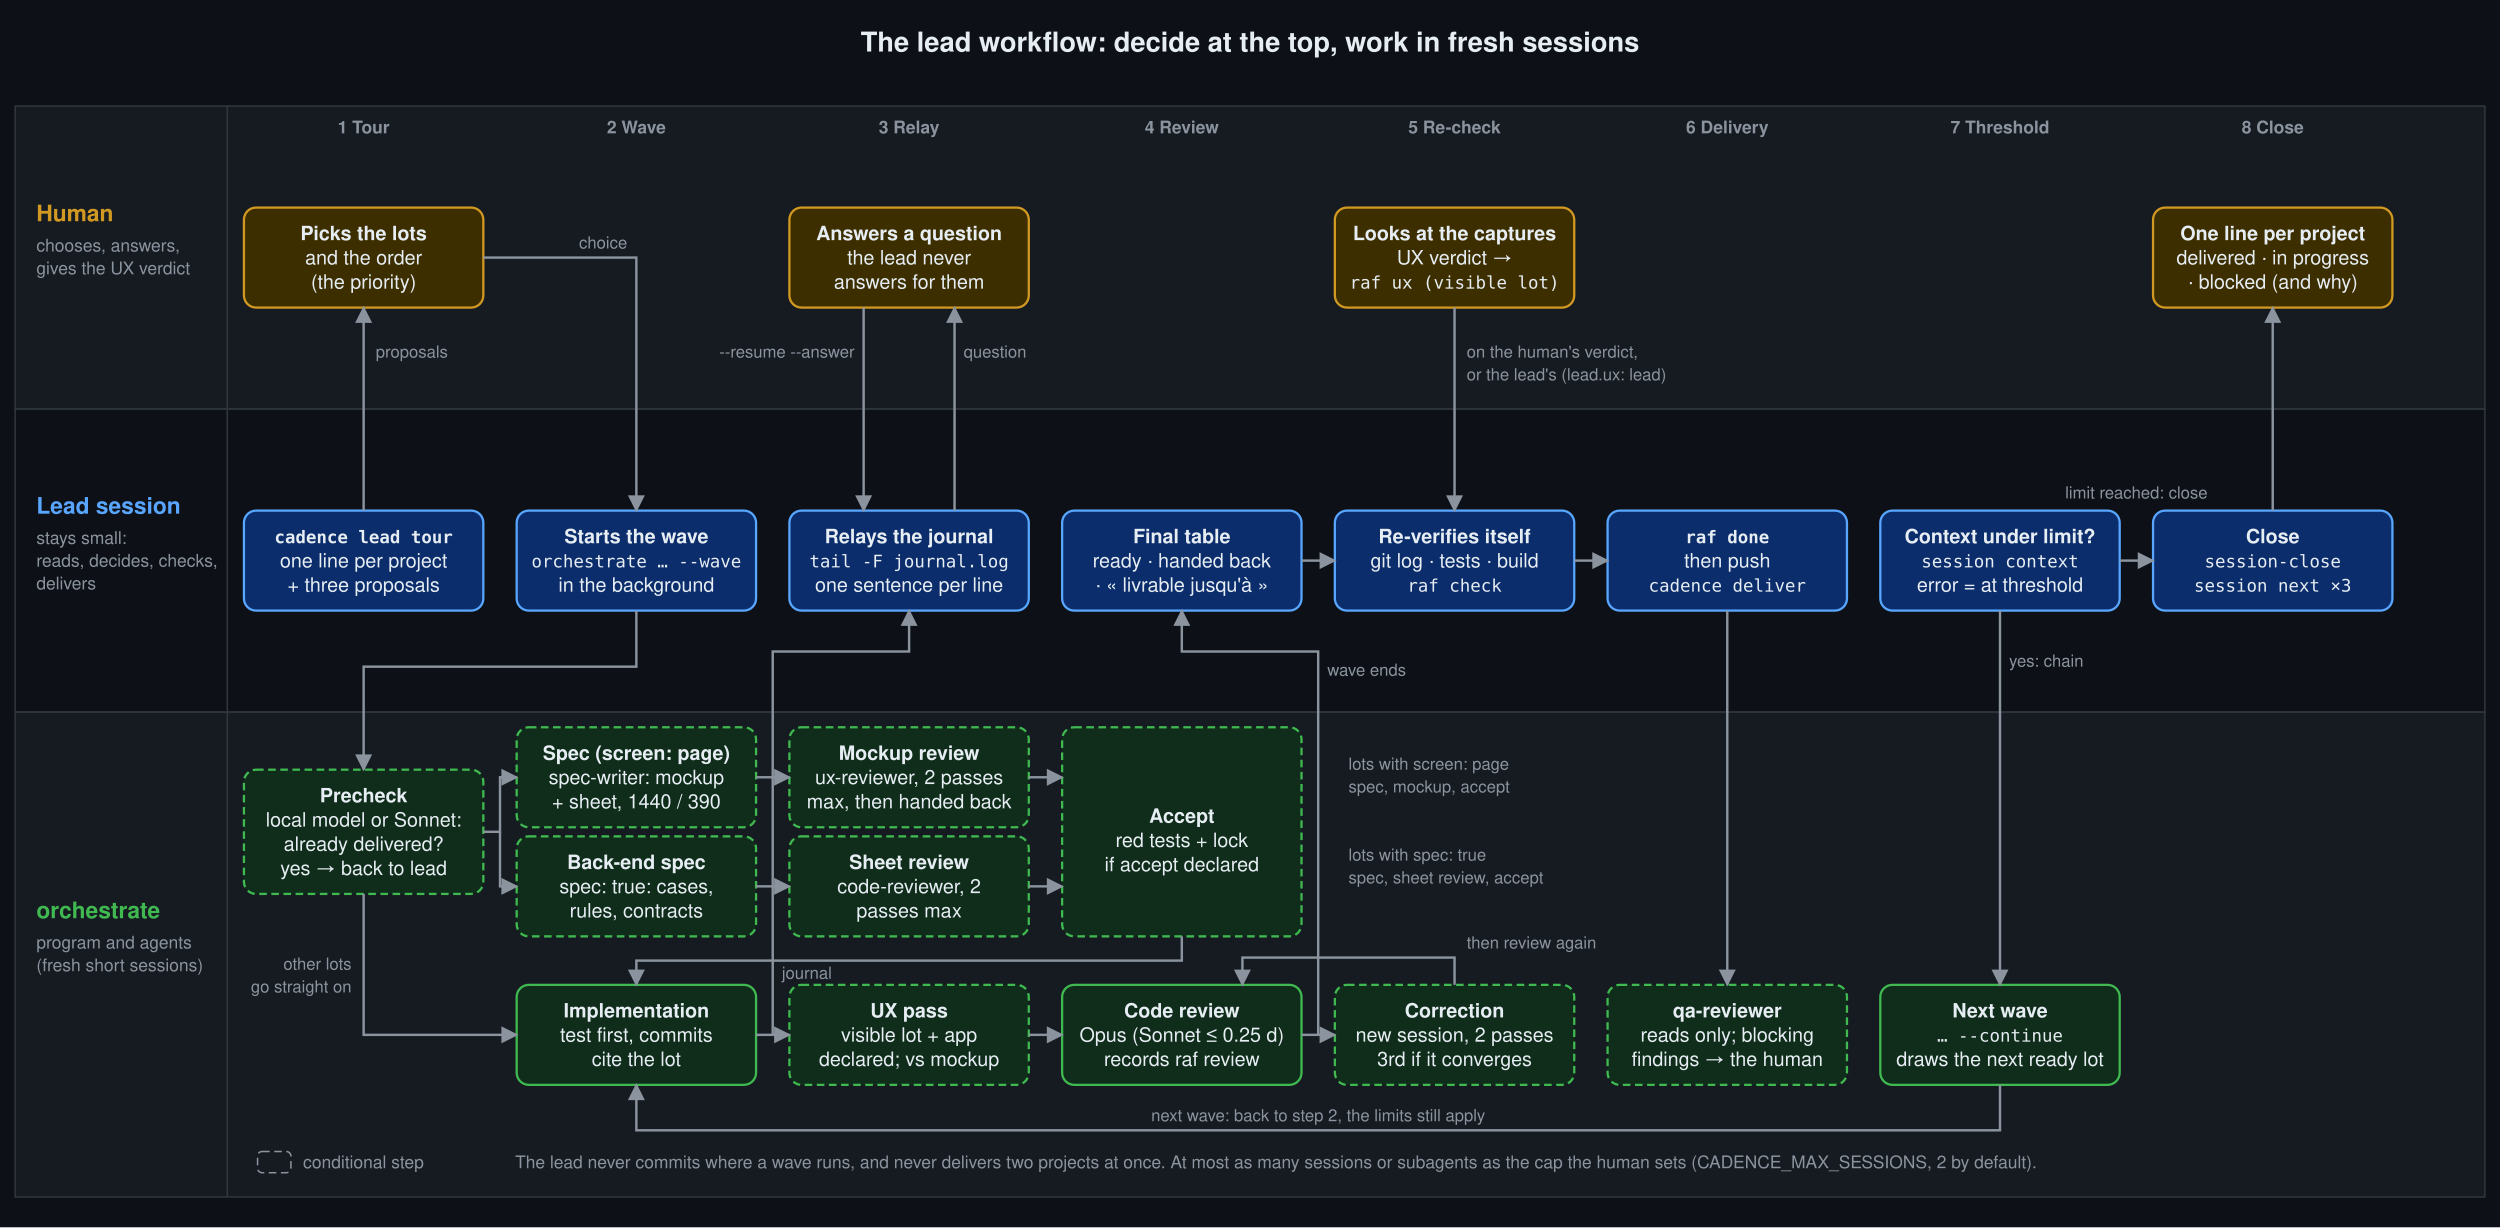
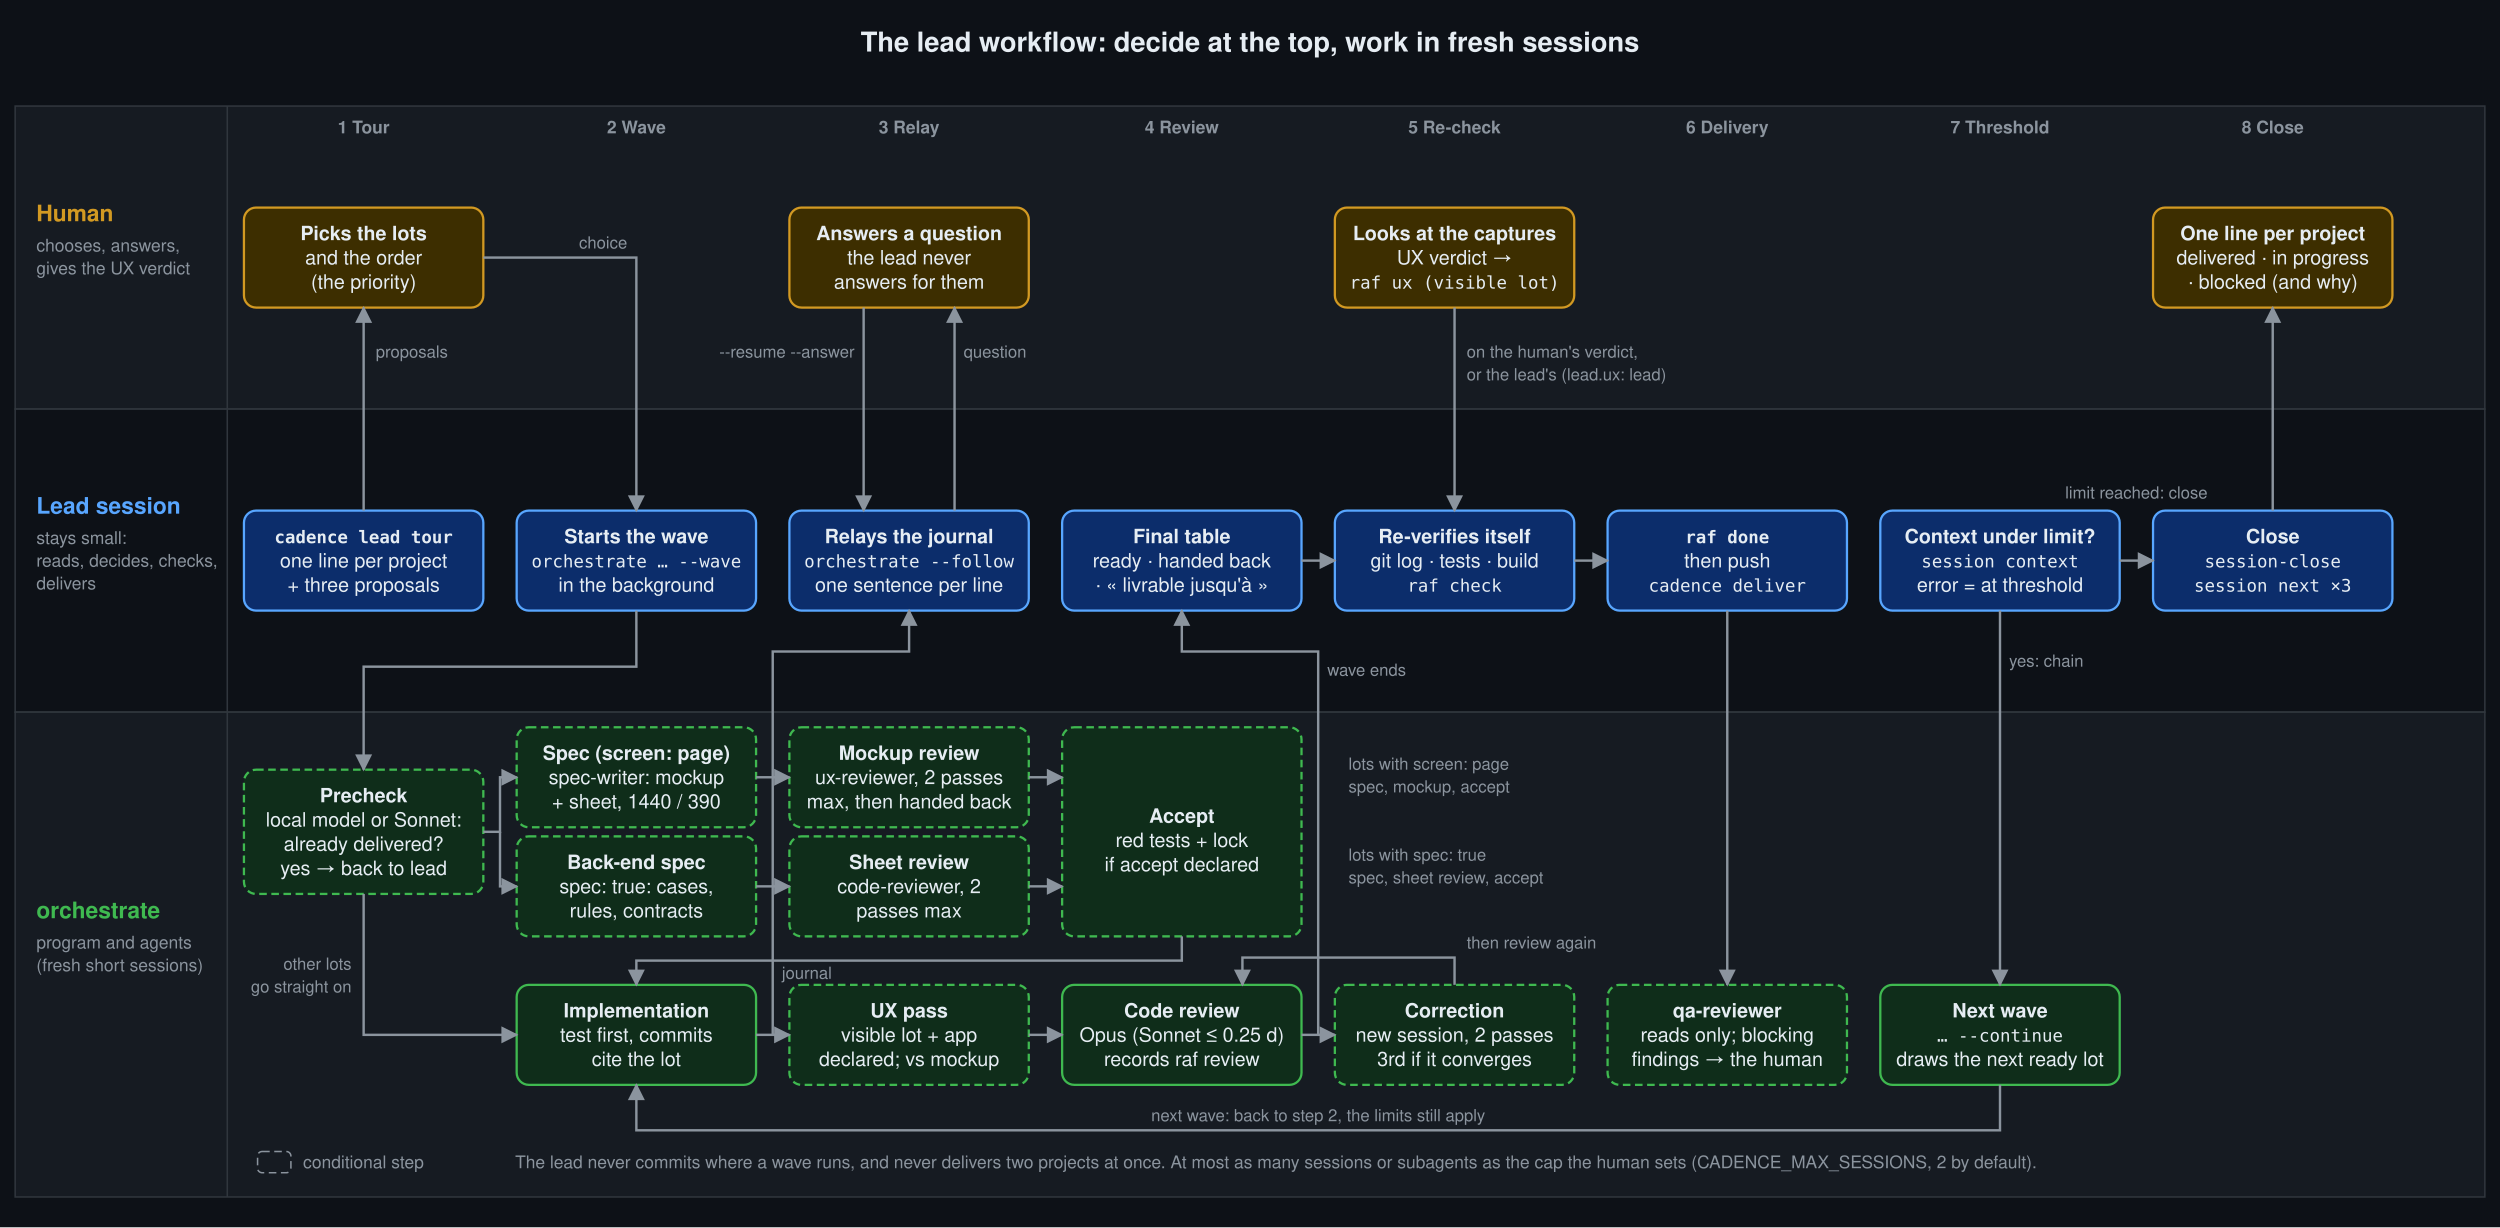
<svg xmlns="http://www.w3.org/2000/svg" viewBox="0 0 1650 810" width="1650" height="810" role="img" font-family="-apple-system,BlinkMacSystemFont,'Segoe UI',Helvetica,Arial,sans-serif" font-size="13" fill="#e6edf3">
  <defs>
    <marker id="arr" viewBox="0 0 10 10" refX="9" refY="5" markerWidth="7" markerHeight="7" orient="auto-start-reverse">
      <path d="M0,0 L10,5 L0,10 z" fill="#8b949e" />
    </marker>
    <marker id="arrw" viewBox="0 0 10 10" refX="9" refY="5" markerWidth="7" markerHeight="7" orient="auto-start-reverse">
      <path d="M0,0 L10,5 L0,10 z" fill="#ff7b72" />
    </marker>
  </defs>
  <rect width="1650" height="810" fill="#0d1117" />
  <text x="825" y="34" text-anchor="middle" font-size="18" font-weight="600">The lead workflow: decide at the top, work in fresh sessions</text>
  <rect x="10" y="70" width="1630" height="200" fill="#161b22" stroke="#30363d" />
  <line x1="150" y1="70" x2="150" y2="270" stroke="#30363d" />
  <text x="24" y="146" font-weight="700" font-size="15" fill="#d29922">Human</text>
  <text x="24" y="166" font-size="11.5" fill="#8b949e">chooses, answers,</text>
  <text x="24" y="181" font-size="11.5" fill="#8b949e">gives the UX verdict</text>
  <rect x="10" y="270" width="1630" height="200" fill="#0d1117" stroke="#30363d" />
  <line x1="150" y1="270" x2="150" y2="470" stroke="#30363d" />
  <text x="24" y="339" font-weight="700" font-size="15" fill="#58a6ff">Lead session</text>
  <text x="24" y="359" font-size="11.5" fill="#8b949e">stays small:</text>
  <text x="24" y="374" font-size="11.5" fill="#8b949e">reads, decides, checks,</text>
  <text x="24" y="389" font-size="11.5" fill="#8b949e">delivers</text>
  <rect x="10" y="470" width="1630" height="320" fill="#161b22" stroke="#30363d" />
  <line x1="150" y1="470" x2="150" y2="790" stroke="#30363d" />
  <text x="24" y="606" font-weight="700" font-size="15" fill="#3fb950">orchestrate</text>
  <text x="24" y="626" font-size="11.5" fill="#8b949e">program and agents</text>
  <text x="24" y="641" font-size="11.5" fill="#8b949e">(fresh short sessions)</text>
  <text x="240" y="88" text-anchor="middle" font-size="11.5" font-weight="600" fill="#8b949e">1 Tour</text>
  <text x="420" y="88" text-anchor="middle" font-size="11.5" font-weight="600" fill="#8b949e">2 Wave</text>
  <text x="600" y="88" text-anchor="middle" font-size="11.5" font-weight="600" fill="#8b949e">3 Relay</text>
  <text x="780" y="88" text-anchor="middle" font-size="11.5" font-weight="600" fill="#8b949e">4 Review</text>
  <text x="960" y="88" text-anchor="middle" font-size="11.5" font-weight="600" fill="#8b949e">5 Re-check</text>
  <text x="1140" y="88" text-anchor="middle" font-size="11.5" font-weight="600" fill="#8b949e">6 Delivery</text>
  <text x="1320" y="88" text-anchor="middle" font-size="11.5" font-weight="600" fill="#8b949e">7 Threshold</text>
  <text x="1500" y="88" text-anchor="middle" font-size="11.5" font-weight="600" fill="#8b949e">8 Close</text>
  <g id="tour">
    <rect x="161" y="337" width="158" height="66" rx="8" fill="#0c2d6b" stroke="#58a6ff" stroke-width="1.5" />
    <text x="240" y="358.5" text-anchor="middle" font-weight="600" font-family="ui-monospace,SFMono-Regular,Menlo,monospace" font-size="11.5">cadence lead tour</text>
    <text x="240" y="374.5" text-anchor="middle">one line per project</text>
    <text x="240" y="390.5" text-anchor="middle">+ three proposals</text>
  </g>
  <g id="choose">
    <rect x="161" y="137" width="158" height="66" rx="8" fill="#3d2e00" stroke="#d29922" stroke-width="1.5" />
    <text x="240" y="158.5" text-anchor="middle" font-weight="600">Picks the lots</text>
    <text x="240" y="174.5" text-anchor="middle">and the order</text>
    <text x="240" y="190.5" text-anchor="middle">(the priority)</text>
  </g>
  <g id="launch">
    <rect x="341" y="337" width="158" height="66" rx="8" fill="#0c2d6b" stroke="#58a6ff" stroke-width="1.5" />
    <text x="420" y="358.5" text-anchor="middle" font-weight="600">Starts the wave</text>
    <text x="420" y="374.5" text-anchor="middle" font-family="ui-monospace,SFMono-Regular,Menlo,monospace" font-size="11.5">orchestrate … --wave</text>
    <text x="420" y="390.5" text-anchor="middle">in the background</text>
  </g>
  <g id="precheck">
    <rect x="161" y="508" width="158" height="82" rx="8" fill="#0f2d1a" stroke="#3fb950" stroke-width="1.5" stroke-dasharray="5 3" />
    <text x="240" y="529.5" text-anchor="middle" font-weight="600">Precheck</text>
    <text x="240" y="545.5" text-anchor="middle">local model or Sonnet:</text>
    <text x="240" y="561.5" text-anchor="middle">already delivered?</text>
    <text x="240" y="577.5" text-anchor="middle">yes → back to lead</text>
  </g>
  <g id="spec">
    <rect x="341" y="480" width="158" height="66" rx="8" fill="#0f2d1a" stroke="#3fb950" stroke-width="1.5" stroke-dasharray="5 3" />
    <text x="420" y="501.5" text-anchor="middle" font-weight="600">Spec (screen: page)</text>
    <text x="420" y="517.5" text-anchor="middle">spec-writer: mockup</text>
    <text x="420" y="533.5" text-anchor="middle">+ sheet, 1440 / 390</text>
  </g>
  <g id="mockup">
    <rect x="521" y="480" width="158" height="66" rx="8" fill="#0f2d1a" stroke="#3fb950" stroke-width="1.5" stroke-dasharray="5 3" />
    <text x="600" y="501.5" text-anchor="middle" font-weight="600">Mockup review</text>
    <text x="600" y="517.5" text-anchor="middle">ux-reviewer, 2 passes</text>
    <text x="600" y="533.5" text-anchor="middle">max, then handed back</text>
  </g>
  <g id="backspec">
    <rect x="341" y="552" width="158" height="66" rx="8" fill="#0f2d1a" stroke="#3fb950" stroke-width="1.5" stroke-dasharray="5 3" />
    <text x="420" y="573.5" text-anchor="middle" font-weight="600">Back-end spec</text>
    <text x="420" y="589.5" text-anchor="middle">spec: true: cases,</text>
    <text x="420" y="605.5" text-anchor="middle">rules, contracts</text>
  </g>
  <g id="sheetreview">
    <rect x="521" y="552" width="158" height="66" rx="8" fill="#0f2d1a" stroke="#3fb950" stroke-width="1.5" stroke-dasharray="5 3" />
    <text x="600" y="573.5" text-anchor="middle" font-weight="600">Sheet review</text>
    <text x="600" y="589.5" text-anchor="middle">code-reviewer, 2</text>
    <text x="600" y="605.5" text-anchor="middle">passes max</text>
  </g>
  <g id="accept">
    <rect x="701" y="480" width="158" height="138" rx="8" fill="#0f2d1a" stroke="#3fb950" stroke-width="1.5" stroke-dasharray="5 3" />
    <text x="780" y="543" text-anchor="middle" font-weight="600">Accept</text>
    <text x="780" y="559" text-anchor="middle">red tests + lock</text>
    <text x="780" y="575" text-anchor="middle">if accept declared</text>
  </g>
  <g id="implement">
    <rect x="341" y="650" width="158" height="66" rx="8" fill="#0f2d1a" stroke="#3fb950" stroke-width="1.5" />
    <text x="420" y="671.5" text-anchor="middle" font-weight="600">Implementation</text>
    <text x="420" y="687.5" text-anchor="middle">test first, commits</text>
    <text x="420" y="703.5" text-anchor="middle">cite the lot</text>
  </g>
  <g id="relay">
    <rect x="521" y="337" width="158" height="66" rx="8" fill="#0c2d6b" stroke="#58a6ff" stroke-width="1.5" />
    <text x="600" y="358.5" text-anchor="middle" font-weight="600">Relays the journal</text>
-     <text x="600" y="374.5" text-anchor="middle" font-family="ui-monospace,SFMono-Regular,Menlo,monospace" font-size="11.5">tail -F journal.log</text>
+     <text x="600" y="374.5" text-anchor="middle" font-family="ui-monospace,SFMono-Regular,Menlo,monospace" font-size="11.5">orchestrate --follow</text>
    <text x="600" y="390.5" text-anchor="middle">one sentence per line</text>
  </g>
  <g id="answer">
    <rect x="521" y="137" width="158" height="66" rx="8" fill="#3d2e00" stroke="#d29922" stroke-width="1.5" />
    <text x="600" y="158.5" text-anchor="middle" font-weight="600">Answers a question</text>
    <text x="600" y="174.5" text-anchor="middle">the lead never</text>
    <text x="600" y="190.5" text-anchor="middle">answers for them</text>
  </g>
  <g id="uxpass">
    <rect x="521" y="650" width="158" height="66" rx="8" fill="#0f2d1a" stroke="#3fb950" stroke-width="1.5" stroke-dasharray="5 3" />
    <text x="600" y="671.5" text-anchor="middle" font-weight="600">UX pass</text>
    <text x="600" y="687.5" text-anchor="middle">visible lot + app</text>
    <text x="600" y="703.5" text-anchor="middle">declared; vs mockup</text>
  </g>
  <g id="codereview">
    <rect x="701" y="650" width="158" height="66" rx="8" fill="#0f2d1a" stroke="#3fb950" stroke-width="1.5" />
    <text x="780" y="671.5" text-anchor="middle" font-weight="600">Code review</text>
    <text x="780" y="687.5" text-anchor="middle">Opus (Sonnet ≤ 0.25 d)</text>
    <text x="780" y="703.5" text-anchor="middle">records raf review</text>
  </g>
  <g id="fix">
    <rect x="881" y="650" width="158" height="66" rx="8" fill="#0f2d1a" stroke="#3fb950" stroke-width="1.5" stroke-dasharray="5 3" />
    <text x="960" y="671.5" text-anchor="middle" font-weight="600">Correction</text>
    <text x="960" y="687.5" text-anchor="middle">new session, 2 passes</text>
    <text x="960" y="703.5" text-anchor="middle">3rd if it converges</text>
  </g>
  <g id="table">
    <rect x="701" y="337" width="158" height="66" rx="8" fill="#0c2d6b" stroke="#58a6ff" stroke-width="1.5" />
    <text x="780" y="358.5" text-anchor="middle" font-weight="600">Final table</text>
    <text x="780" y="374.5" text-anchor="middle">ready · handed back</text>
    <text x="780" y="390.5" text-anchor="middle">· « livrable jusqu'à »</text>
  </g>
  <g id="recheck">
    <rect x="881" y="337" width="158" height="66" rx="8" fill="#0c2d6b" stroke="#58a6ff" stroke-width="1.5" />
    <text x="960" y="358.5" text-anchor="middle" font-weight="600">Re-verifies itself</text>
    <text x="960" y="374.5" text-anchor="middle">git log · tests · build</text>
    <text x="960" y="390.5" text-anchor="middle" font-family="ui-monospace,SFMono-Regular,Menlo,monospace" font-size="11.5">raf check</text>
  </g>
  <g id="uxverdict">
    <rect x="881" y="137" width="158" height="66" rx="8" fill="#3d2e00" stroke="#d29922" stroke-width="1.5" />
    <text x="960" y="158.5" text-anchor="middle" font-weight="600">Looks at the captures</text>
    <text x="960" y="174.5" text-anchor="middle">UX verdict →</text>
    <text x="960" y="190.5" text-anchor="middle" font-family="ui-monospace,SFMono-Regular,Menlo,monospace" font-size="11.5">raf ux (visible lot)</text>
  </g>
  <g id="done">
    <rect x="1061" y="337" width="158" height="66" rx="8" fill="#0c2d6b" stroke="#58a6ff" stroke-width="1.5" />
    <text x="1140" y="358.5" text-anchor="middle" font-weight="600" font-family="ui-monospace,SFMono-Regular,Menlo,monospace" font-size="11.5">raf done</text>
    <text x="1140" y="374.5" text-anchor="middle">then push</text>
    <text x="1140" y="390.5" text-anchor="middle" font-family="ui-monospace,SFMono-Regular,Menlo,monospace" font-size="11.5">cadence deliver</text>
  </g>
  <g id="qa">
    <rect x="1061" y="650" width="158" height="66" rx="8" fill="#0f2d1a" stroke="#3fb950" stroke-width="1.5" stroke-dasharray="5 3" />
    <text x="1140" y="671.5" text-anchor="middle" font-weight="600">qa-reviewer</text>
    <text x="1140" y="687.5" text-anchor="middle">reads only; blocking</text>
    <text x="1140" y="703.5" text-anchor="middle">findings → the human</text>
  </g>
  <g id="ctx">
    <rect x="1241" y="337" width="158" height="66" rx="8" fill="#0c2d6b" stroke="#58a6ff" stroke-width="1.5" />
    <text x="1320" y="358.5" text-anchor="middle" font-weight="600">Context under limit?</text>
    <text x="1320" y="374.5" text-anchor="middle" font-family="ui-monospace,SFMono-Regular,Menlo,monospace" font-size="11.5">session context</text>
    <text x="1320" y="390.5" text-anchor="middle">error = at threshold</text>
  </g>
  <g id="next">
    <rect x="1241" y="650" width="158" height="66" rx="8" fill="#0f2d1a" stroke="#3fb950" stroke-width="1.5" />
    <text x="1320" y="671.5" text-anchor="middle" font-weight="600">Next wave</text>
    <text x="1320" y="687.5" text-anchor="middle" font-family="ui-monospace,SFMono-Regular,Menlo,monospace" font-size="11.5">… --continue</text>
    <text x="1320" y="703.5" text-anchor="middle">draws the next ready lot</text>
  </g>
  <g id="close">
    <rect x="1421" y="337" width="158" height="66" rx="8" fill="#0c2d6b" stroke="#58a6ff" stroke-width="1.5" />
    <text x="1500" y="358.5" text-anchor="middle" font-weight="600">Close</text>
    <text x="1500" y="374.5" text-anchor="middle" font-family="ui-monospace,SFMono-Regular,Menlo,monospace" font-size="11.5">session-close</text>
    <text x="1500" y="390.5" text-anchor="middle" font-family="ui-monospace,SFMono-Regular,Menlo,monospace" font-size="11.5">session next ×3</text>
  </g>
  <g id="report">
    <rect x="1421" y="137" width="158" height="66" rx="8" fill="#3d2e00" stroke="#d29922" stroke-width="1.5" />
    <text x="1500" y="158.5" text-anchor="middle" font-weight="600">One line per project</text>
    <text x="1500" y="174.5" text-anchor="middle">delivered · in progress</text>
    <text x="1500" y="190.5" text-anchor="middle">· blocked (and why)</text>
  </g>
  <polyline points="240,337 240,203" fill="none" stroke="#8b949e" stroke-width="1.6" marker-end="url(#arr)" />
  <text x="248" y="236" text-anchor="start" font-size="11" fill="#8b949e" class="lbl">proposals</text>
  <polyline points="319,170 420,170 420,337" fill="none" stroke="#8b949e" stroke-width="1.6" marker-end="url(#arr)" />
  <text x="414" y="164" text-anchor="end" font-size="11" fill="#8b949e" class="lbl">choice</text>
  <polyline points="499,683 521,683" fill="none" stroke="#8b949e" stroke-width="1.6" marker-end="url(#arr)" />
  <polyline points="679,683 701,683" fill="none" stroke="#8b949e" stroke-width="1.6" marker-end="url(#arr)" />
  <polyline points="859,683 881,683" fill="none" stroke="#8b949e" stroke-width="1.6" marker-end="url(#arr)" />
  <polyline points="960,650 960,632 820,632 820,650" fill="none" stroke="#8b949e" stroke-width="1.6" marker-end="url(#arr)" />
  <text x="968" y="626" text-anchor="start" font-size="11" fill="#8b949e" class="lbl">then review again</text>
  <polyline points="870,683 870,430 780,430 780,403" fill="none" stroke="#8b949e" stroke-width="1.6" marker-end="url(#arr)" />
  <text x="876" y="446" text-anchor="start" font-size="11" fill="#8b949e" class="lbl">wave ends</text>
  <polyline points="510,683 510,430 600,430 600,403" fill="none" stroke="#8b949e" stroke-width="1.6" marker-end="url(#arr)" />
  <text x="516" y="646" text-anchor="start" font-size="11" fill="#8b949e" class="lbl">journal</text>
  <polyline points="630,337 630,203" fill="none" stroke="#8b949e" stroke-width="1.6" marker-end="url(#arr)" />
  <text x="636" y="236" text-anchor="start" font-size="11" fill="#8b949e" class="lbl">question</text>
  <polyline points="570,203 570,337" fill="none" stroke="#8b949e" stroke-width="1.6" marker-end="url(#arr)" />
  <text x="564" y="236" text-anchor="end" font-size="11" class="lbl" fill="#8b949e">--resume --answer</text>
  <polyline points="859,370 881,370" fill="none" stroke="#8b949e" stroke-width="1.6" marker-end="url(#arr)" />
  <polyline points="960,203 960,337" fill="none" stroke="#8b949e" stroke-width="1.6" marker-end="url(#arr)" />
  <text x="968" y="236" text-anchor="start" font-size="11" fill="#8b949e" class="lbl">on the human's verdict,</text>
  <text x="968" y="251" text-anchor="start" font-size="11" fill="#8b949e" class="lbl">or the lead's (lead.ux: lead)</text>
  <polyline points="1039,370 1061,370" fill="none" stroke="#8b949e" stroke-width="1.6" marker-end="url(#arr)" />
  <polyline points="1140,403 1140,650" fill="none" stroke="#8b949e" stroke-width="1.6" marker-end="url(#arr)" />
  <polyline points="1320,403 1320,650" fill="none" stroke="#8b949e" stroke-width="1.6" marker-end="url(#arr)" />
  <text x="1326" y="440" text-anchor="start" font-size="11" fill="#8b949e" class="lbl">yes: chain</text>
  <polyline points="1399,370 1421,370" fill="none" stroke="#8b949e" stroke-width="1.6" marker-end="url(#arr)" />
  <text x="1410" y="329" text-anchor="middle" font-size="11" fill="#8b949e" class="lbl">limit reached: close</text>
  <polyline points="1500,337 1500,203" fill="none" stroke="#8b949e" stroke-width="1.6" marker-end="url(#arr)" />
  <polyline points="1320,716 1320,746 420,746 420,716" fill="none" stroke="#8b949e" stroke-width="1.6" marker-end="url(#arr)" />
  <text x="870" y="740" text-anchor="middle" font-size="11" fill="#8b949e" class="lbl">next wave: back to step 2, the limits still apply</text>
  <rect x="170" y="760" width="22" height="14" rx="3" fill="none" stroke="#8b949e" stroke-dasharray="5 3" />
  <text x="200" y="771" font-size="11.5" fill="#8b949e">conditional step</text>
  <text x="340" y="771" font-size="11.5" fill="#8b949e">The lead never commits where a wave runs, and never delivers two projects at once. At most as many sessions or subagents as the cap the human sets (CADENCE_MAX_SESSIONS, 2 by default).</text>
  <polyline points="420,403 420,440 240,440 240,508" fill="none" stroke="#8b949e" stroke-width="1.6" marker-end="url(#arr)" />
  <polyline points="319,549 330,549 330,513 341,513" fill="none" stroke="#8b949e" stroke-width="1.6" marker-end="url(#arr)" />
  <polyline points="330,549 330,585 341,585" fill="none" stroke="#8b949e" stroke-width="1.6" marker-end="url(#arr)" />
  <polyline points="499,513 521,513" fill="none" stroke="#8b949e" stroke-width="1.6" marker-end="url(#arr)" />
  <polyline points="679,513 701,513" fill="none" stroke="#8b949e" stroke-width="1.6" marker-end="url(#arr)" />
  <polyline points="499,585 521,585" fill="none" stroke="#8b949e" stroke-width="1.6" marker-end="url(#arr)" />
  <polyline points="679,585 701,585" fill="none" stroke="#8b949e" stroke-width="1.6" marker-end="url(#arr)" />
  <polyline points="240,590 240,683 341,683" fill="none" stroke="#8b949e" stroke-width="1.6" marker-end="url(#arr)" />
  <polyline points="780,618 780,634 420,634 420,650" fill="none" stroke="#8b949e" stroke-width="1.6" marker-end="url(#arr)" />
  <text x="232" y="640" text-anchor="end" font-size="11" fill="#8b949e" class="lbl">other lots</text>
  <text x="232" y="655" text-anchor="end" font-size="11" fill="#8b949e" class="lbl">go straight on</text>
  <text x="890" y="508" text-anchor="start" font-size="11" fill="#8b949e" class="lbl">lots with screen: page</text>
  <text x="890" y="523" text-anchor="start" font-size="11" fill="#8b949e" class="lbl">spec, mockup, accept</text>
  <text x="890" y="568" text-anchor="start" font-size="11" fill="#8b949e" class="lbl">lots with spec: true</text>
  <text x="890" y="583" text-anchor="start" font-size="11" fill="#8b949e" class="lbl">spec, sheet review, accept</text>
</svg>
